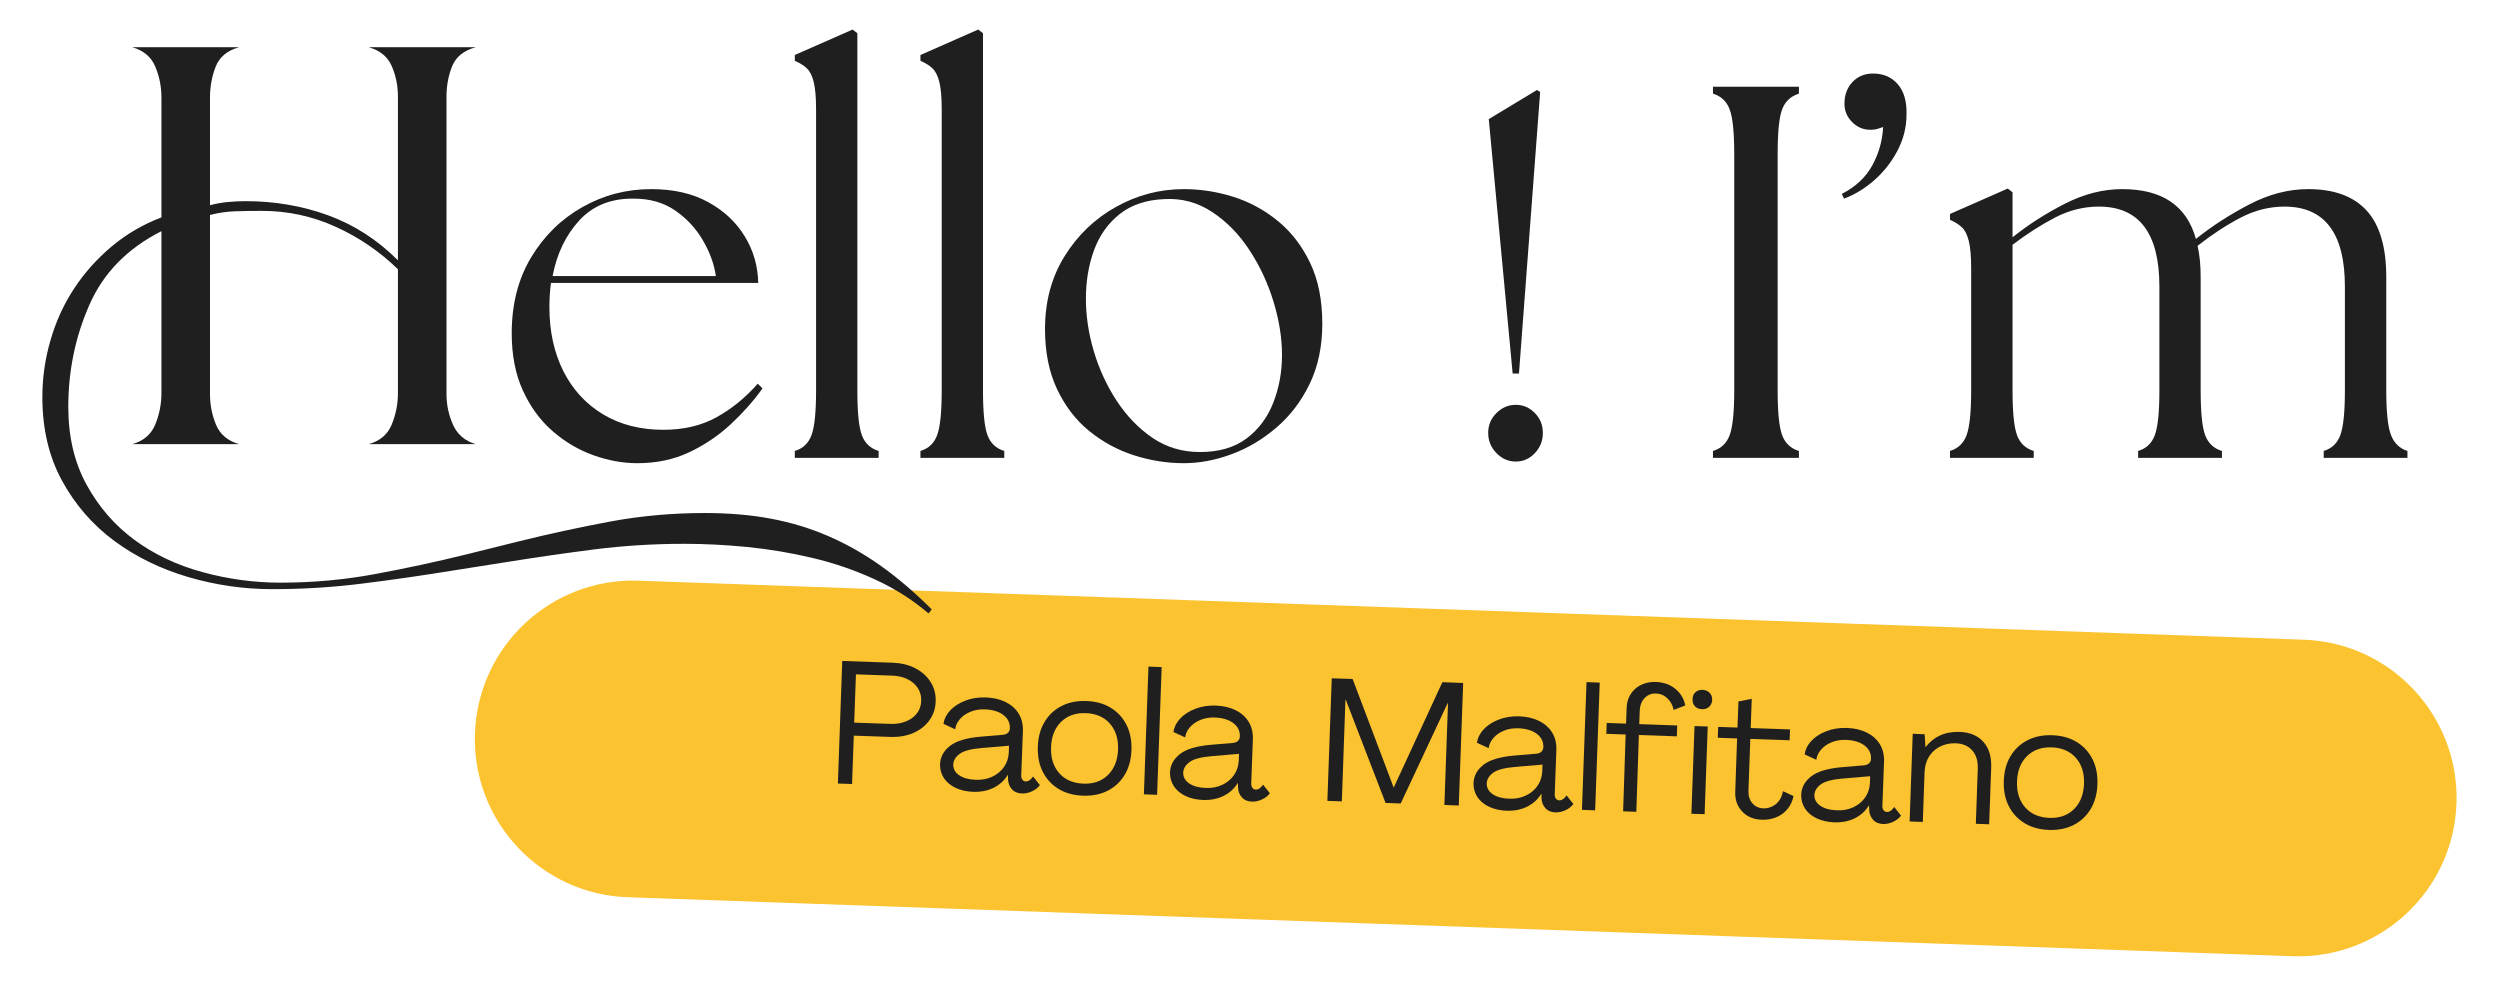
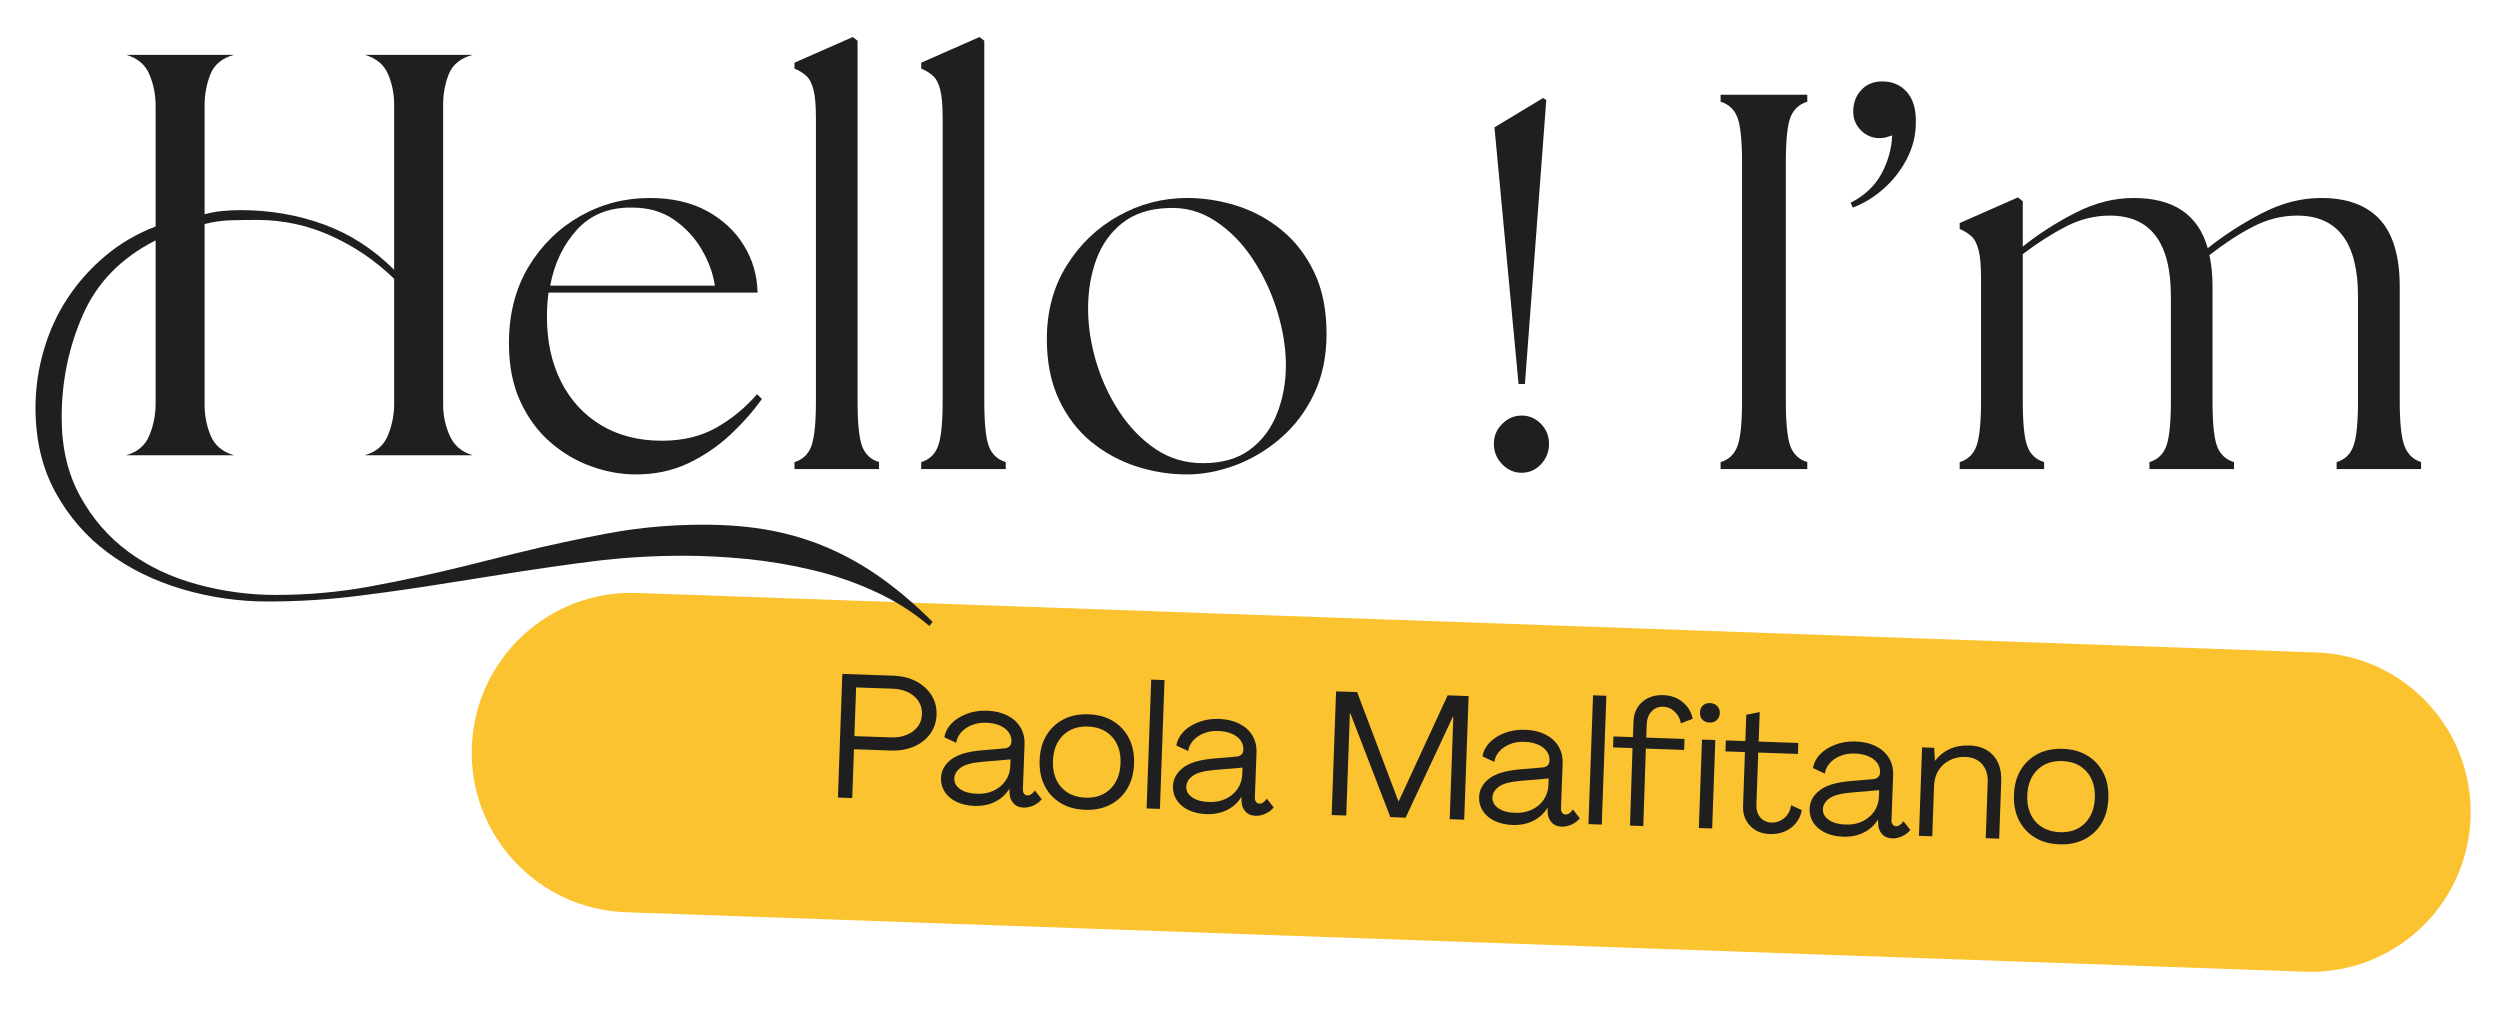
- <svg xmlns="http://www.w3.org/2000/svg" version="1.0" preserveAspectRatio="xMidYMid meet" viewBox="40.335 89.856 402.194 161.28" zoomAndPan="magnify" style="max-height: 500px" width="402.194" height="161.28">
+ <svg xmlns="http://www.w3.org/2000/svg" version="1.0" viewBox="41.487 88.704 398.737 162.432" zoomAndPan="magnify">
  <defs>
    <g />
    <clipPath id="c95272c07b">
      <path clip-rule="nonzero" d="M 116 183 L 436 183 L 436 244 L 116 244 Z M 116 183" />
    </clipPath>
    <clipPath id="8c333f60bc">
      <path clip-rule="nonzero" d="M 117.645 182.375 L 436.508 193.672 L 434.703 244.594 L 115.84 233.297 Z M 117.645 182.375" />
    </clipPath>
    <clipPath id="67c960bcf4">
      <path clip-rule="nonzero" d="M 143.105 183.273 L 410.965 192.77 C 425.027 193.266 436.023 205.07 435.527 219.133 C 435.027 233.191 423.223 244.188 409.16 243.691 L 141.301 234.199 C 127.238 233.699 116.242 221.895 116.742 207.836 C 117.242 193.773 129.043 182.777 143.105 183.273 Z M 143.105 183.273" />
    </clipPath>
    <clipPath id="452179482f">
      <path clip-rule="nonzero" d="M 0.102 0 L 320 0 L 320 61 L 0.102 61 Z M 0.102 0" />
    </clipPath>
    <clipPath id="8cc058f500">
      <path clip-rule="nonzero" d="M 1.645 -0.625 L 320.508 10.672 L 318.703 61.594 L -0.16 50.297 Z M 1.645 -0.625" />
    </clipPath>
    <clipPath id="e4263bba77">
      <path clip-rule="nonzero" d="M 27.105 0.273 L 294.965 9.77 C 309.027 10.266 320.023 22.07 319.527 36.133 C 319.027 50.191 307.223 61.188 293.16 60.691 L 25.301 51.199 C 11.238 50.699 0.242 38.895 0.742 24.836 C 1.242 10.773 13.043 -0.223 27.105 0.273 Z M 27.105 0.273" />
    </clipPath>
    <clipPath id="f98465dbf6">
      <rect height="61" y="0" width="320" x="0" />
    </clipPath>
    <clipPath id="9bdc23b581">
      <path clip-rule="nonzero" d="M 1 27 L 144.945 27 L 144.945 119 L 1 119 Z M 1 27" />
    </clipPath>
    <clipPath id="f4022f1a80">
      <rect height="131" y="0" width="145" x="0" />
    </clipPath>
  </defs>
  <g clip-path="url(#c95272c07b)">
    <g clip-path="url(#8c333f60bc)">
      <g clip-path="url(#67c960bcf4)">
        <g transform="matrix(1, 0, 0, 1, 116, 183)">
          <g clip-path="url(#f98465dbf6)">
            <g clip-path="url(#452179482f)">
              <g clip-path="url(#8cc058f500)">
                <g clip-path="url(#e4263bba77)">
                  <path fill-rule="nonzero" fill-opacity="1" d="M 1.645 -0.625 L 320.508 10.672 L 318.703 61.594 L -0.16 50.297 Z M 1.645 -0.625" fill="#fcc331" />
                </g>
              </g>
            </g>
          </g>
        </g>
      </g>
    </g>
  </g>
  <g fill-opacity="1" fill="#1f1f1f">
    <g transform="translate(173.4586, 215.8451)">
      <g>
        <path d="M 1.672 0.062 L 2.375 -19.656 L 10.469 -19.375 C 11.883 -19.32 13.113 -19.02 14.156 -18.469 C 15.207 -17.914 16.02 -17.18 16.594 -16.266 C 17.176 -15.348 17.445 -14.301 17.406 -13.125 C 17.363 -11.977 17.02 -10.961 16.375 -10.078 C 15.738 -9.203 14.875 -8.531 13.781 -8.062 C 12.688 -7.594 11.441 -7.383 10.047 -7.438 L 4.234 -7.641 L 3.953 0.141 Z M 4.297 -9.734 L 10.109 -9.531 C 11.055 -9.5 11.898 -9.633 12.641 -9.938 C 13.379 -10.238 13.961 -10.672 14.391 -11.234 C 14.828 -11.805 15.055 -12.461 15.078 -13.203 C 15.117 -14.359 14.707 -15.316 13.844 -16.078 C 12.977 -16.836 11.828 -17.242 10.391 -17.297 L 4.578 -17.5 Z M 4.297 -9.734" />
      </g>
    </g>
  </g>
  <g fill-opacity="1" fill="#1f1f1f">
    <g transform="translate(190.8808, 216.4625)">
      <g>
        <path d="M 6 0.781 C 4.938 0.738 4 0.523 3.188 0.141 C 2.375 -0.242 1.75 -0.766 1.312 -1.422 C 0.875 -2.086 0.664 -2.836 0.688 -3.672 C 0.727 -4.816 1.254 -5.789 2.266 -6.594 C 3.273 -7.395 4.93 -7.895 7.234 -8.094 L 10.75 -8.391 C 11.102 -8.41 11.383 -8.516 11.594 -8.703 C 11.801 -8.898 11.91 -9.145 11.922 -9.438 C 11.953 -10.32 11.598 -11.039 10.859 -11.594 C 10.117 -12.145 9.129 -12.441 7.891 -12.484 C 7.016 -12.516 6.227 -12.379 5.531 -12.078 C 4.832 -11.785 4.27 -11.383 3.844 -10.875 C 3.426 -10.375 3.188 -9.844 3.125 -9.281 L 1.234 -10.156 C 1.348 -10.938 1.707 -11.656 2.312 -12.312 C 2.926 -12.969 3.727 -13.488 4.719 -13.875 C 5.719 -14.27 6.828 -14.445 8.047 -14.406 C 9.254 -14.363 10.312 -14.117 11.219 -13.672 C 12.133 -13.223 12.836 -12.602 13.328 -11.812 C 13.816 -11.02 14.047 -10.094 14.016 -9.031 L 13.75 -1.859 C 13.738 -1.586 13.801 -1.359 13.938 -1.172 C 14.07 -0.992 14.25 -0.898 14.469 -0.891 C 14.895 -0.879 15.289 -1.145 15.656 -1.688 L 16.75 -0.297 C 16.438 0.117 16.008 0.453 15.469 0.703 C 14.926 0.953 14.383 1.066 13.844 1.047 C 13.156 1.023 12.613 0.785 12.219 0.328 C 11.832 -0.117 11.633 -0.66 11.625 -1.297 L 11.609 -1.938 L 11.578 -1.938 C 11.047 -1.062 10.301 -0.379 9.344 0.109 C 8.383 0.598 7.27 0.82 6 0.781 Z M 6.422 -1.156 C 7.41 -1.113 8.301 -1.281 9.094 -1.656 C 9.883 -2.031 10.516 -2.555 10.984 -3.234 C 11.461 -3.922 11.719 -4.723 11.75 -5.641 L 11.781 -6.641 L 7.391 -6.266 C 5.691 -6.129 4.508 -5.816 3.844 -5.328 C 3.188 -4.848 2.844 -4.281 2.812 -3.625 C 2.789 -2.914 3.113 -2.332 3.781 -1.875 C 4.457 -1.426 5.336 -1.188 6.422 -1.156 Z M 6.422 -1.156" />
      </g>
    </g>
  </g>
  <g fill-opacity="1" fill="#1f1f1f">
    <g transform="translate(206.2055, 217.0055)">
      <g>
        <path d="M 8.359 0.859 C 6.836 0.805 5.523 0.441 4.422 -0.234 C 3.316 -0.91 2.473 -1.828 1.891 -2.984 C 1.305 -4.141 1.039 -5.484 1.094 -7.016 C 1.145 -8.566 1.504 -9.895 2.172 -11 C 2.836 -12.113 3.742 -12.969 4.891 -13.562 C 6.035 -14.156 7.367 -14.426 8.891 -14.375 C 10.41 -14.32 11.723 -13.957 12.828 -13.281 C 13.93 -12.602 14.773 -11.688 15.359 -10.531 C 15.941 -9.383 16.207 -8.035 16.156 -6.484 C 16.102 -4.953 15.742 -3.629 15.078 -2.516 C 14.41 -1.398 13.504 -0.547 12.359 0.047 C 11.211 0.641 9.879 0.91 8.359 0.859 Z M 8.422 -1.078 C 10.055 -1.016 11.379 -1.484 12.391 -2.484 C 13.398 -3.492 13.938 -4.852 14 -6.562 C 14.062 -8.281 13.625 -9.672 12.688 -10.734 C 11.75 -11.797 10.461 -12.359 8.828 -12.422 C 7.18 -12.484 5.848 -12.016 4.828 -11.016 C 3.816 -10.016 3.281 -8.656 3.219 -6.938 C 3.156 -5.227 3.594 -3.836 4.531 -2.766 C 5.477 -1.703 6.773 -1.141 8.422 -1.078 Z M 8.422 -1.078" />
      </g>
    </g>
  </g>
  <g fill-opacity="1" fill="#1f1f1f">
    <g transform="translate(222.9565, 217.5992)">
      <g>
        <path d="M 1.406 0.047 L 2.141 -20.5 L 4.266 -20.422 L 3.531 0.125 Z M 1.406 0.047" />
      </g>
    </g>
  </g>
  <g fill-opacity="1" fill="#1f1f1f">
    <g transform="translate(227.8784, 217.7736)">
      <g>
        <path d="M 6 0.781 C 4.938 0.738 4 0.523 3.188 0.141 C 2.375 -0.242 1.75 -0.766 1.312 -1.422 C 0.875 -2.086 0.664 -2.836 0.688 -3.672 C 0.727 -4.816 1.254 -5.789 2.266 -6.594 C 3.273 -7.395 4.93 -7.895 7.234 -8.094 L 10.75 -8.391 C 11.102 -8.41 11.383 -8.516 11.594 -8.703 C 11.801 -8.898 11.91 -9.145 11.922 -9.438 C 11.953 -10.32 11.598 -11.039 10.859 -11.594 C 10.117 -12.145 9.129 -12.441 7.891 -12.484 C 7.016 -12.516 6.227 -12.379 5.531 -12.078 C 4.832 -11.785 4.27 -11.383 3.844 -10.875 C 3.426 -10.375 3.188 -9.844 3.125 -9.281 L 1.234 -10.156 C 1.348 -10.938 1.707 -11.656 2.312 -12.312 C 2.926 -12.969 3.727 -13.488 4.719 -13.875 C 5.719 -14.27 6.828 -14.445 8.047 -14.406 C 9.254 -14.363 10.312 -14.117 11.219 -13.672 C 12.133 -13.223 12.836 -12.602 13.328 -11.812 C 13.816 -11.02 14.047 -10.094 14.016 -9.031 L 13.75 -1.859 C 13.738 -1.586 13.801 -1.359 13.938 -1.172 C 14.07 -0.992 14.25 -0.898 14.469 -0.891 C 14.895 -0.879 15.289 -1.145 15.656 -1.688 L 16.75 -0.297 C 16.438 0.117 16.008 0.453 15.469 0.703 C 14.926 0.953 14.383 1.066 13.844 1.047 C 13.156 1.023 12.613 0.785 12.219 0.328 C 11.832 -0.117 11.633 -0.66 11.625 -1.297 L 11.609 -1.938 L 11.578 -1.938 C 11.047 -1.062 10.301 -0.379 9.344 0.109 C 8.383 0.598 7.27 0.82 6 0.781 Z M 6.422 -1.156 C 7.41 -1.113 8.301 -1.281 9.094 -1.656 C 9.883 -2.031 10.516 -2.555 10.984 -3.234 C 11.461 -3.922 11.719 -4.723 11.75 -5.641 L 11.781 -6.641 L 7.391 -6.266 C 5.691 -6.129 4.508 -5.816 3.844 -5.328 C 3.188 -4.848 2.844 -4.281 2.812 -3.625 C 2.789 -2.914 3.113 -2.332 3.781 -1.875 C 4.457 -1.426 5.336 -1.188 6.422 -1.156 Z M 6.422 -1.156" />
      </g>
    </g>
  </g>
  <g fill-opacity="1" fill="#1f1f1f">
    <g transform="translate(244.6014, 218.3662)">
      <g />
    </g>
  </g>
  <g fill-opacity="1" fill="#1f1f1f">
    <g transform="translate(252.2079, 218.6357)">
      <g>
        <path d="M 1.672 0.062 L 2.375 -19.656 L 5.734 -19.547 L 12.328 -2.109 L 12.359 -2.109 L 20.172 -19.031 L 23.516 -18.906 L 22.812 0.812 L 20.5 0.719 L 21.078 -15.641 L 21.016 -15.641 L 13.469 0.484 L 11.031 0.391 L 4.641 -16.188 L 4.578 -16.188 L 4 0.141 Z M 1.672 0.062" />
      </g>
    </g>
  </g>
  <g fill-opacity="1" fill="#1f1f1f">
    <g transform="translate(276.7052, 219.5039)">
      <g>
        <path d="M 6 0.781 C 4.938 0.738 4 0.523 3.188 0.141 C 2.375 -0.242 1.75 -0.766 1.312 -1.422 C 0.875 -2.086 0.664 -2.836 0.688 -3.672 C 0.727 -4.816 1.254 -5.789 2.266 -6.594 C 3.273 -7.395 4.93 -7.895 7.234 -8.094 L 10.75 -8.391 C 11.102 -8.41 11.383 -8.516 11.594 -8.703 C 11.801 -8.898 11.91 -9.145 11.922 -9.438 C 11.953 -10.32 11.598 -11.039 10.859 -11.594 C 10.117 -12.145 9.129 -12.441 7.891 -12.484 C 7.016 -12.516 6.227 -12.379 5.531 -12.078 C 4.832 -11.785 4.27 -11.383 3.844 -10.875 C 3.426 -10.375 3.188 -9.844 3.125 -9.281 L 1.234 -10.156 C 1.348 -10.938 1.707 -11.656 2.312 -12.312 C 2.926 -12.969 3.727 -13.488 4.719 -13.875 C 5.719 -14.27 6.828 -14.445 8.047 -14.406 C 9.254 -14.363 10.312 -14.117 11.219 -13.672 C 12.133 -13.223 12.836 -12.602 13.328 -11.812 C 13.816 -11.02 14.047 -10.094 14.016 -9.031 L 13.75 -1.859 C 13.738 -1.586 13.801 -1.359 13.938 -1.172 C 14.07 -0.992 14.25 -0.898 14.469 -0.891 C 14.895 -0.879 15.289 -1.145 15.656 -1.688 L 16.75 -0.297 C 16.438 0.117 16.008 0.453 15.469 0.703 C 14.926 0.953 14.383 1.066 13.844 1.047 C 13.156 1.023 12.613 0.785 12.219 0.328 C 11.832 -0.117 11.633 -0.66 11.625 -1.297 L 11.609 -1.938 L 11.578 -1.938 C 11.047 -1.062 10.301 -0.379 9.344 0.109 C 8.383 0.598 7.27 0.82 6 0.781 Z M 6.422 -1.156 C 7.41 -1.113 8.301 -1.281 9.094 -1.656 C 9.883 -2.031 10.516 -2.555 10.984 -3.234 C 11.461 -3.922 11.719 -4.723 11.75 -5.641 L 11.781 -6.641 L 7.391 -6.266 C 5.691 -6.129 4.508 -5.816 3.844 -5.328 C 3.188 -4.848 2.844 -4.281 2.812 -3.625 C 2.789 -2.914 3.113 -2.332 3.781 -1.875 C 4.457 -1.426 5.336 -1.188 6.422 -1.156 Z M 6.422 -1.156" />
      </g>
    </g>
  </g>
  <g fill-opacity="1" fill="#1f1f1f">
    <g transform="translate(293.4283, 220.0965)">
      <g>
        <path d="M 1.406 0.047 L 2.141 -20.5 L 4.266 -20.422 L 3.531 0.125 Z M 1.406 0.047" />
      </g>
    </g>
  </g>
  <g fill-opacity="1" fill="#1f1f1f">
    <g transform="translate(298.3501, 220.2709)">
      <g>
        <path d="M 3.109 0.109 L 3.516 -12.25 L 0.406 -12.359 L 0.469 -14.109 L 3.578 -14 L 3.672 -16.469 C 3.711 -17.77 4.172 -18.812 5.047 -19.594 C 5.93 -20.375 7.055 -20.742 8.422 -20.703 C 9.672 -20.648 10.711 -20.27 11.547 -19.562 C 12.391 -18.852 12.91 -17.973 13.109 -16.922 L 11.234 -16.203 C 11.098 -16.93 10.77 -17.547 10.25 -18.047 C 9.738 -18.555 9.129 -18.82 8.422 -18.844 C 7.672 -18.875 7.051 -18.629 6.562 -18.109 C 6.07 -17.598 5.812 -16.906 5.781 -16.031 L 5.703 -13.922 L 11.812 -13.703 L 11.75 -11.953 L 5.641 -12.172 L 5.234 0.188 Z M 3.109 0.109" />
      </g>
    </g>
  </g>
  <g fill-opacity="1" fill="#1f1f1f">
    <g transform="translate(310.8505, 220.7139)">
      <g>
        <path d="M 3.281 -16.766 C 2.812 -16.785 2.438 -16.941 2.156 -17.234 C 1.883 -17.523 1.758 -17.906 1.781 -18.375 C 1.789 -18.844 1.941 -19.211 2.234 -19.484 C 2.535 -19.766 2.922 -19.895 3.391 -19.875 C 3.859 -19.852 4.234 -19.695 4.516 -19.406 C 4.805 -19.113 4.945 -18.734 4.938 -18.266 C 4.914 -17.797 4.75 -17.422 4.438 -17.141 C 4.133 -16.867 3.75 -16.742 3.281 -16.766 Z M 1.594 0.062 L 2.094 -14.047 L 4.219 -13.984 L 3.719 0.125 Z M 1.594 0.062" />
      </g>
    </g>
  </g>
  <g fill-opacity="1" fill="#1f1f1f">
    <g transform="translate(316.2477, 220.9051)">
      <g>
        <path d="M 7.547 0.828 C 6.211 0.785 5.148 0.344 4.359 -0.5 C 3.566 -1.344 3.195 -2.41 3.25 -3.703 L 3.547 -12.25 L 0.438 -12.359 L 0.5 -14.109 L 3.609 -14 L 3.766 -18.203 L 5.906 -18.625 L 5.734 -13.922 L 12.062 -13.703 L 12 -11.953 L 5.672 -12.172 L 5.375 -3.844 C 5.344 -3.039 5.547 -2.375 5.984 -1.844 C 6.43 -1.312 7.035 -1.031 7.797 -1 C 8.504 -0.977 9.16 -1.203 9.766 -1.672 C 10.367 -2.148 10.754 -2.848 10.922 -3.766 L 12.625 -2.984 C 12.457 -2.16 12.129 -1.457 11.641 -0.875 C 11.148 -0.289 10.547 0.145 9.828 0.438 C 9.109 0.727 8.348 0.859 7.547 0.828 Z M 7.547 0.828" />
      </g>
    </g>
  </g>
  <g fill-opacity="1" fill="#1f1f1f">
    <g transform="translate(329.4192, 221.3719)">
      <g>
        <path d="M 6 0.781 C 4.938 0.738 4 0.523 3.188 0.141 C 2.375 -0.242 1.75 -0.766 1.312 -1.422 C 0.875 -2.086 0.664 -2.836 0.688 -3.672 C 0.727 -4.816 1.254 -5.789 2.266 -6.594 C 3.273 -7.395 4.93 -7.895 7.234 -8.094 L 10.75 -8.391 C 11.102 -8.41 11.383 -8.516 11.594 -8.703 C 11.801 -8.898 11.91 -9.145 11.922 -9.438 C 11.953 -10.32 11.598 -11.039 10.859 -11.594 C 10.117 -12.145 9.129 -12.441 7.891 -12.484 C 7.016 -12.516 6.227 -12.379 5.531 -12.078 C 4.832 -11.785 4.27 -11.383 3.844 -10.875 C 3.426 -10.375 3.188 -9.844 3.125 -9.281 L 1.234 -10.156 C 1.348 -10.938 1.707 -11.656 2.312 -12.312 C 2.926 -12.969 3.727 -13.488 4.719 -13.875 C 5.719 -14.27 6.828 -14.445 8.047 -14.406 C 9.254 -14.363 10.312 -14.117 11.219 -13.672 C 12.133 -13.223 12.836 -12.602 13.328 -11.812 C 13.816 -11.02 14.047 -10.094 14.016 -9.031 L 13.75 -1.859 C 13.738 -1.586 13.801 -1.359 13.938 -1.172 C 14.07 -0.992 14.25 -0.898 14.469 -0.891 C 14.895 -0.879 15.289 -1.145 15.656 -1.688 L 16.75 -0.297 C 16.438 0.117 16.008 0.453 15.469 0.703 C 14.926 0.953 14.383 1.066 13.844 1.047 C 13.156 1.023 12.613 0.785 12.219 0.328 C 11.832 -0.117 11.633 -0.66 11.625 -1.297 L 11.609 -1.938 L 11.578 -1.938 C 11.047 -1.062 10.301 -0.379 9.344 0.109 C 8.383 0.598 7.27 0.82 6 0.781 Z M 6.422 -1.156 C 7.41 -1.113 8.301 -1.281 9.094 -1.656 C 9.883 -2.031 10.516 -2.555 10.984 -3.234 C 11.461 -3.922 11.719 -4.723 11.75 -5.641 L 11.781 -6.641 L 7.391 -6.266 C 5.691 -6.129 4.508 -5.816 3.844 -5.328 C 3.188 -4.848 2.844 -4.281 2.812 -3.625 C 2.789 -2.914 3.113 -2.332 3.781 -1.875 C 4.457 -1.426 5.336 -1.188 6.422 -1.156 Z M 6.422 -1.156" />
      </g>
    </g>
  </g>
  <g fill-opacity="1" fill="#1f1f1f">
    <g transform="translate(346.1423, 221.9645)">
      <g>
        <path d="M 9.5 -14.359 C 11.125 -14.297 12.383 -13.758 13.281 -12.75 C 14.176 -11.75 14.594 -10.375 14.531 -8.625 L 14.203 0.5 L 12.062 0.422 L 12.375 -8.484 C 12.414 -9.691 12.117 -10.656 11.484 -11.375 C 10.848 -12.102 9.969 -12.488 8.844 -12.531 C 7.895 -12.562 7.047 -12.383 6.297 -12 C 5.555 -11.625 4.961 -11.082 4.516 -10.375 C 4.078 -9.664 3.844 -8.82 3.812 -7.844 L 3.531 0.125 L 1.406 0.047 L 1.906 -14.062 L 3.828 -13.984 L 3.953 -11.906 L 3.969 -11.906 C 4.602 -12.738 5.375 -13.363 6.281 -13.781 C 7.195 -14.207 8.27 -14.398 9.5 -14.359 Z M 9.5 -14.359" />
      </g>
    </g>
  </g>
  <g fill-opacity="1" fill="#1f1f1f">
    <g transform="translate(361.6069, 222.5125)">
      <g>
        <path d="M 8.359 0.859 C 6.836 0.805 5.523 0.441 4.422 -0.234 C 3.316 -0.91 2.473 -1.828 1.891 -2.984 C 1.305 -4.141 1.039 -5.484 1.094 -7.016 C 1.145 -8.566 1.504 -9.895 2.172 -11 C 2.836 -12.113 3.742 -12.969 4.891 -13.562 C 6.035 -14.156 7.367 -14.426 8.891 -14.375 C 10.41 -14.32 11.723 -13.957 12.828 -13.281 C 13.93 -12.602 14.773 -11.688 15.359 -10.531 C 15.941 -9.383 16.207 -8.035 16.156 -6.484 C 16.102 -4.953 15.742 -3.629 15.078 -2.516 C 14.41 -1.398 13.504 -0.547 12.359 0.047 C 11.211 0.641 9.879 0.91 8.359 0.859 Z M 8.422 -1.078 C 10.055 -1.016 11.379 -1.484 12.391 -2.484 C 13.398 -3.492 13.938 -4.852 14 -6.562 C 14.062 -8.281 13.625 -9.672 12.688 -10.734 C 11.75 -11.797 10.461 -12.359 8.828 -12.422 C 7.18 -12.484 5.848 -12.016 4.828 -11.016 C 3.816 -10.016 3.281 -8.656 3.219 -6.938 C 3.156 -5.227 3.594 -3.836 4.531 -2.766 C 5.477 -1.703 6.773 -1.141 8.422 -1.078 Z M 8.422 -1.078" />
      </g>
    </g>
  </g>
  <g fill-opacity="1" fill="#1f1f1f">
    <g transform="translate(119.5973, 163.5148)">
      <g>
        <path d="M 23.281 0.859 C 20.945 0.859 18.586 0.43 16.203 -0.422 C 13.816 -1.273 11.629 -2.566 9.641 -4.297 C 7.648 -6.035 6.055 -8.211 4.859 -10.828 C 3.66 -13.441 3.062 -16.516 3.062 -20.047 C 3.062 -24.703 4.098 -28.766 6.172 -32.234 C 8.254 -35.703 11 -38.398 14.406 -40.328 C 17.82 -42.266 21.52 -43.234 25.5 -43.234 C 29.082 -43.234 32.141 -42.535 34.672 -41.141 C 37.203 -39.754 39.16 -37.922 40.547 -35.641 C 41.941 -33.367 42.664 -30.867 42.719 -28.141 L 9.375 -28.141 C 9.207 -26.891 9.125 -25.582 9.125 -24.219 C 9.125 -20.352 9.875 -16.926 11.375 -13.938 C 12.883 -10.957 15.02 -8.641 17.781 -6.984 C 20.539 -5.336 23.766 -4.516 27.453 -4.516 C 30.754 -4.516 33.625 -5.195 36.062 -6.562 C 38.508 -7.926 40.703 -9.719 42.641 -11.938 L 43.406 -11.172 C 41.988 -9.18 40.285 -7.258 38.297 -5.406 C 36.305 -3.562 34.07 -2.055 31.594 -0.891 C 29.125 0.273 26.352 0.859 23.281 0.859 Z M 9.641 -29.25 L 35.906 -29.25 C 35.625 -31.188 34.926 -33.102 33.812 -35 C 32.707 -36.906 31.227 -38.5 29.375 -39.781 C 27.531 -41.062 25.301 -41.703 22.688 -41.703 C 19.051 -41.754 16.133 -40.586 13.938 -38.203 C 11.75 -35.816 10.316 -32.832 9.641 -29.25 Z M 9.641 -29.25" />
      </g>
    </g>
  </g>
  <g fill-opacity="1" fill="#1f1f1f">
    <g transform="translate(164.9676, 163.5148)">
      <g>
        <path d="M 3.234 0 L 3.234 -1.109 C 4.547 -1.504 5.441 -2.352 5.922 -3.656 C 6.41 -4.969 6.656 -7.359 6.656 -10.828 L 6.656 -56.031 C 6.656 -58.02 6.523 -59.508 6.266 -60.5 C 6.016 -61.5 5.645 -62.223 5.156 -62.672 C 4.676 -63.129 4.035 -63.531 3.234 -63.875 L 3.234 -64.812 L 12.531 -68.906 L 13.297 -68.312 L 13.297 -10.828 C 13.297 -7.359 13.535 -4.969 14.016 -3.656 C 14.504 -2.352 15.406 -1.504 16.719 -1.109 L 16.719 0 Z M 3.234 0" />
      </g>
    </g>
  </g>
  <g fill-opacity="1" fill="#1f1f1f">
    <g transform="translate(185.1796, 163.5148)">
      <g>
        <path d="M 3.234 0 L 3.234 -1.109 C 4.547 -1.504 5.441 -2.352 5.922 -3.656 C 6.41 -4.969 6.656 -7.359 6.656 -10.828 L 6.656 -56.031 C 6.656 -58.02 6.523 -59.508 6.266 -60.5 C 6.016 -61.5 5.645 -62.223 5.156 -62.672 C 4.676 -63.129 4.035 -63.531 3.234 -63.875 L 3.234 -64.812 L 12.531 -68.906 L 13.297 -68.312 L 13.297 -10.828 C 13.297 -7.359 13.535 -4.969 14.016 -3.656 C 14.504 -2.352 15.406 -1.504 16.719 -1.109 L 16.719 0 Z M 3.234 0" />
      </g>
    </g>
  </g>
  <g fill-opacity="1" fill="#1f1f1f">
    <g transform="translate(205.3916, 163.5148)">
      <g>
        <path d="M 25.406 0.859 C 22.676 0.859 19.988 0.43 17.344 -0.422 C 14.707 -1.273 12.305 -2.582 10.141 -4.344 C 7.984 -6.113 6.266 -8.363 4.984 -11.094 C 3.703 -13.82 3.062 -17.031 3.062 -20.719 C 3.062 -25.156 4.113 -29.066 6.219 -32.453 C 8.32 -35.836 11.078 -38.477 14.484 -40.375 C 17.898 -42.281 21.539 -43.234 25.406 -43.234 C 28.082 -43.234 30.727 -42.82 33.344 -42 C 35.957 -41.176 38.344 -39.883 40.5 -38.125 C 42.664 -36.363 44.398 -34.117 45.703 -31.391 C 47.016 -28.66 47.672 -25.391 47.672 -21.578 C 47.672 -17.941 47 -14.727 45.656 -11.938 C 44.32 -9.156 42.547 -6.812 40.328 -4.906 C 38.117 -3 35.707 -1.562 33.094 -0.594 C 30.477 0.375 27.914 0.859 25.406 0.859 Z M 9.641 -25.578 C 9.641 -22.848 10.062 -20.047 10.906 -17.172 C 11.758 -14.305 12.984 -11.648 14.578 -9.203 C 16.172 -6.766 18.086 -4.773 20.328 -3.234 C 22.578 -1.703 25.125 -0.938 27.969 -0.938 C 31.039 -0.938 33.539 -1.66 35.469 -3.109 C 37.406 -4.555 38.844 -6.473 39.781 -8.859 C 40.719 -11.254 41.188 -13.816 41.188 -16.547 C 41.188 -19.273 40.734 -22.129 39.828 -25.109 C 38.922 -28.098 37.629 -30.867 35.953 -33.422 C 34.273 -35.984 32.27 -38.031 29.938 -39.562 C 27.602 -41.102 25.047 -41.789 22.266 -41.625 C 19.359 -41.508 16.969 -40.711 15.094 -39.234 C 13.219 -37.754 11.836 -35.816 10.953 -33.422 C 10.078 -31.035 9.641 -28.422 9.641 -25.578 Z M 9.641 -25.578" />
      </g>
    </g>
  </g>
  <g fill-opacity="1" fill="#1f1f1f">
    <g transform="translate(256.7318, 163.5148)">
      <g />
    </g>
  </g>
  <g fill-opacity="1" fill="#1f1f1f">
    <g transform="translate(274.6412, 163.5148)">
      <g>
        <path d="M 9.047 -13.562 L 5.203 -54.5 L 12.969 -59.188 L 13.469 -58.844 L 10.062 -13.562 Z M 5.109 -4.016 C 5.109 -5.266 5.551 -6.328 6.438 -7.203 C 7.32 -8.086 8.359 -8.531 9.547 -8.531 C 10.742 -8.531 11.77 -8.086 12.625 -7.203 C 13.477 -6.328 13.906 -5.266 13.906 -4.016 C 13.906 -2.754 13.477 -1.672 12.625 -0.766 C 11.77 0.141 10.742 0.594 9.547 0.594 C 8.359 0.594 7.32 0.141 6.438 -0.766 C 5.551 -1.672 5.109 -2.754 5.109 -4.016 Z M 5.109 -4.016" />
      </g>
    </g>
  </g>
  <g fill-opacity="1" fill="#1f1f1f">
    <g transform="translate(293.6592, 163.5148)">
      <g />
    </g>
  </g>
  <g fill-opacity="1" fill="#1f1f1f">
    <g transform="translate(311.5685, 163.5148)">
      <g>
        <path d="M 4.344 0 L 4.344 -1.109 C 5.656 -1.504 6.551 -2.352 7.031 -3.656 C 7.52 -4.969 7.766 -7.359 7.766 -10.828 L 7.766 -48.859 C 7.766 -52.391 7.52 -54.789 7.031 -56.062 C 6.551 -57.344 5.656 -58.188 4.344 -58.594 L 4.344 -59.703 L 18.172 -59.703 L 18.172 -58.594 C 16.859 -58.188 15.957 -57.344 15.469 -56.062 C 14.988 -54.789 14.75 -52.391 14.75 -48.859 L 14.75 -10.828 C 14.75 -7.359 14.988 -4.969 15.469 -3.656 C 15.957 -2.352 16.859 -1.504 18.172 -1.109 L 18.172 0 Z M 4.344 0" />
      </g>
    </g>
  </g>
  <g fill-opacity="1" fill="#1f1f1f">
    <g transform="translate(334.0832, 163.5148)">
      <g>
        <path d="M 2.562 -42.469 C 4.781 -43.602 6.414 -45.133 7.469 -47.062 C 8.52 -49 9.098 -51.051 9.203 -53.219 C 8.867 -53.102 8.547 -53 8.234 -52.906 C 7.922 -52.82 7.562 -52.781 7.156 -52.781 C 6.02 -52.781 5.039 -53.191 4.219 -54.016 C 3.395 -54.848 2.984 -55.832 2.984 -56.969 C 2.984 -58.383 3.41 -59.547 4.266 -60.453 C 5.117 -61.367 6.227 -61.828 7.594 -61.828 C 9.238 -61.828 10.555 -61.258 11.547 -60.125 C 12.547 -58.988 13.02 -57.367 12.969 -55.266 C 12.969 -53.211 12.484 -51.266 11.516 -49.422 C 10.547 -47.578 9.289 -45.984 7.75 -44.641 C 6.219 -43.305 4.602 -42.328 2.906 -41.703 Z M 2.562 -42.469" />
      </g>
    </g>
  </g>
  <g fill-opacity="1" fill="#1f1f1f">
    <g transform="translate(351.3103, 163.5148)">
      <g>
        <path d="M 2.734 0 L 2.734 -1.109 C 4.035 -1.504 4.926 -2.352 5.406 -3.656 C 5.895 -4.969 6.141 -7.359 6.141 -10.828 L 6.141 -30.453 C 6.141 -32.441 6.008 -33.93 5.75 -34.922 C 5.5 -35.922 5.129 -36.645 4.641 -37.094 C 4.16 -37.551 3.523 -37.953 2.734 -38.297 L 2.734 -39.234 L 12.031 -43.328 L 12.797 -42.719 L 12.797 -35.484 C 15.348 -37.523 18.16 -39.328 21.234 -40.891 C 24.305 -42.453 27.379 -43.234 30.453 -43.234 C 36.867 -43.234 40.816 -40.562 42.297 -35.219 C 44.859 -37.27 47.719 -39.117 50.875 -40.766 C 54.031 -42.41 57.195 -43.234 60.375 -43.234 C 64.531 -43.234 67.66 -42.082 69.766 -39.781 C 71.867 -37.477 72.922 -33.91 72.922 -29.078 L 72.922 -10.828 C 72.922 -7.359 73.176 -4.969 73.688 -3.656 C 74.195 -2.352 75.078 -1.504 76.328 -1.109 L 76.328 0 L 62.859 0 L 62.859 -1.109 C 64.16 -1.504 65.051 -2.352 65.531 -3.656 C 66.02 -4.969 66.266 -7.359 66.266 -10.828 L 66.266 -27.547 C 66.266 -36.129 63.023 -40.422 56.547 -40.422 C 54.098 -40.422 51.734 -39.82 49.453 -38.625 C 47.18 -37.438 44.883 -35.93 42.562 -34.109 C 42.895 -32.691 43.062 -31.016 43.062 -29.078 L 43.062 -10.828 C 43.062 -7.359 43.301 -4.969 43.781 -3.656 C 44.27 -2.352 45.172 -1.504 46.484 -1.109 L 46.484 0 L 33 0 L 33 -1.109 C 34.312 -1.504 35.207 -2.352 35.688 -3.656 C 36.176 -4.969 36.422 -7.359 36.422 -10.828 L 36.422 -27.547 C 36.422 -36.129 33.176 -40.422 26.688 -40.422 C 24.25 -40.422 21.906 -39.836 19.656 -38.672 C 17.406 -37.504 15.117 -36.039 12.797 -34.281 L 12.797 -10.828 C 12.797 -7.359 13.035 -4.969 13.516 -3.656 C 13.992 -2.352 14.891 -1.504 16.203 -1.109 L 16.203 0 Z M 2.734 0" />
      </g>
    </g>
  </g>
  <g transform="matrix(1, 0, 0, 1, 46, 70)">
    <g clip-path="url(#f4022f1a80)">
      <g clip-path="url(#9bdc23b581)">
        <g fill-opacity="1" fill="#1f1f1f">
          <g transform="translate(11.5719, 91.31155)">
            <g>
              <path d="M 96.172 11.078 C 99.992 11.078 103.531 11.379 106.781 11.984 C 110.039 12.598 113.125 13.535 116.031 14.797 C 118.945 16.055 121.773 17.66 124.516 19.609 C 127.254 21.566 129.969 23.891 132.656 26.578 L 132.141 27.234 C 129.617 25.066 126.75 23.242 123.531 21.766 C 120.32 20.285 116.977 19.133 113.5 18.312 C 110.031 17.488 106.535 16.898 103.016 16.547 C 99.492 16.203 96.125 16.031 92.906 16.031 C 87.957 16.031 83.094 16.332 78.312 16.938 C 73.539 17.551 68.723 18.25 63.859 19.031 L 55.641 20.328 C 50.859 21.109 46.055 21.801 41.234 22.406 C 36.422 23.02 31.535 23.328 26.578 23.328 C 21.973 23.328 17.457 22.676 13.031 21.375 C 8.602 20.07 4.648 18.141 1.172 15.578 C -2.305 13.016 -5.109 9.797 -7.234 5.922 C -9.359 2.055 -10.422 -2.438 -10.422 -7.562 C -10.422 -10.688 -9.984 -13.742 -9.109 -16.734 C -8.242 -19.734 -6.984 -22.492 -5.328 -25.016 C -3.68 -27.535 -1.664 -29.797 0.719 -31.797 C 3.102 -33.797 5.773 -35.359 8.734 -36.484 L 8.734 -55.781 C 8.734 -57.508 8.406 -59.156 7.75 -60.719 C 7.102 -62.289 5.867 -63.336 4.047 -63.859 L 21.234 -63.859 C 19.328 -63.336 18.066 -62.289 17.453 -60.719 C 16.848 -59.156 16.547 -57.508 16.547 -55.781 L 16.547 -38.438 C 17.504 -38.695 18.457 -38.867 19.406 -38.953 C 20.363 -39.047 21.32 -39.094 22.281 -39.094 C 26.969 -39.094 31.395 -38.332 35.562 -36.812 C 39.738 -35.289 43.477 -32.879 46.781 -29.578 L 46.781 -55.906 C 46.781 -57.645 46.453 -59.273 45.797 -60.797 C 45.148 -62.316 43.914 -63.336 42.094 -63.859 L 59.297 -63.859 C 57.379 -63.336 56.113 -62.316 55.5 -60.797 C 54.895 -59.273 54.594 -57.645 54.594 -55.906 L 54.594 -8.078 C 54.594 -6.336 54.941 -4.688 55.641 -3.125 C 56.336 -1.562 57.555 -0.52 59.297 0 L 42.094 0 C 43.914 -0.52 45.148 -1.582 45.797 -3.188 C 46.453 -4.801 46.781 -6.473 46.781 -8.203 L 46.781 -28.141 C 43.82 -31.016 40.473 -33.297 36.734 -34.984 C 33.004 -36.68 29.055 -37.531 24.891 -37.531 C 23.41 -37.531 22 -37.508 20.656 -37.469 C 19.312 -37.426 17.941 -37.227 16.547 -36.875 L 16.547 -8.078 C 16.547 -6.336 16.867 -4.688 17.516 -3.125 C 18.172 -1.562 19.41 -0.52 21.234 0 L 4.047 0 C 5.867 -0.52 7.102 -1.582 7.75 -3.188 C 8.406 -4.801 8.734 -6.473 8.734 -8.203 L 8.734 -34.266 C 3.254 -31.492 -0.609 -27.539 -2.859 -22.406 C -5.117 -17.281 -6.25 -11.812 -6.25 -6 C -6.25 -1.219 -5.27 2.953 -3.312 6.516 C -1.363 10.078 1.191 13.031 4.359 15.375 C 7.535 17.719 11.188 19.453 15.312 20.578 C 19.438 21.711 23.629 22.281 27.891 22.281 C 33.098 22.281 38.156 21.82 43.062 20.906 C 47.977 20 52.91 18.938 57.859 17.719 L 66.203 15.641 C 71.148 14.422 76.078 13.352 80.984 12.438 C 85.898 11.531 90.961 11.078 96.172 11.078 Z M 96.172 11.078" />
            </g>
          </g>
        </g>
      </g>
    </g>
  </g>
</svg>
